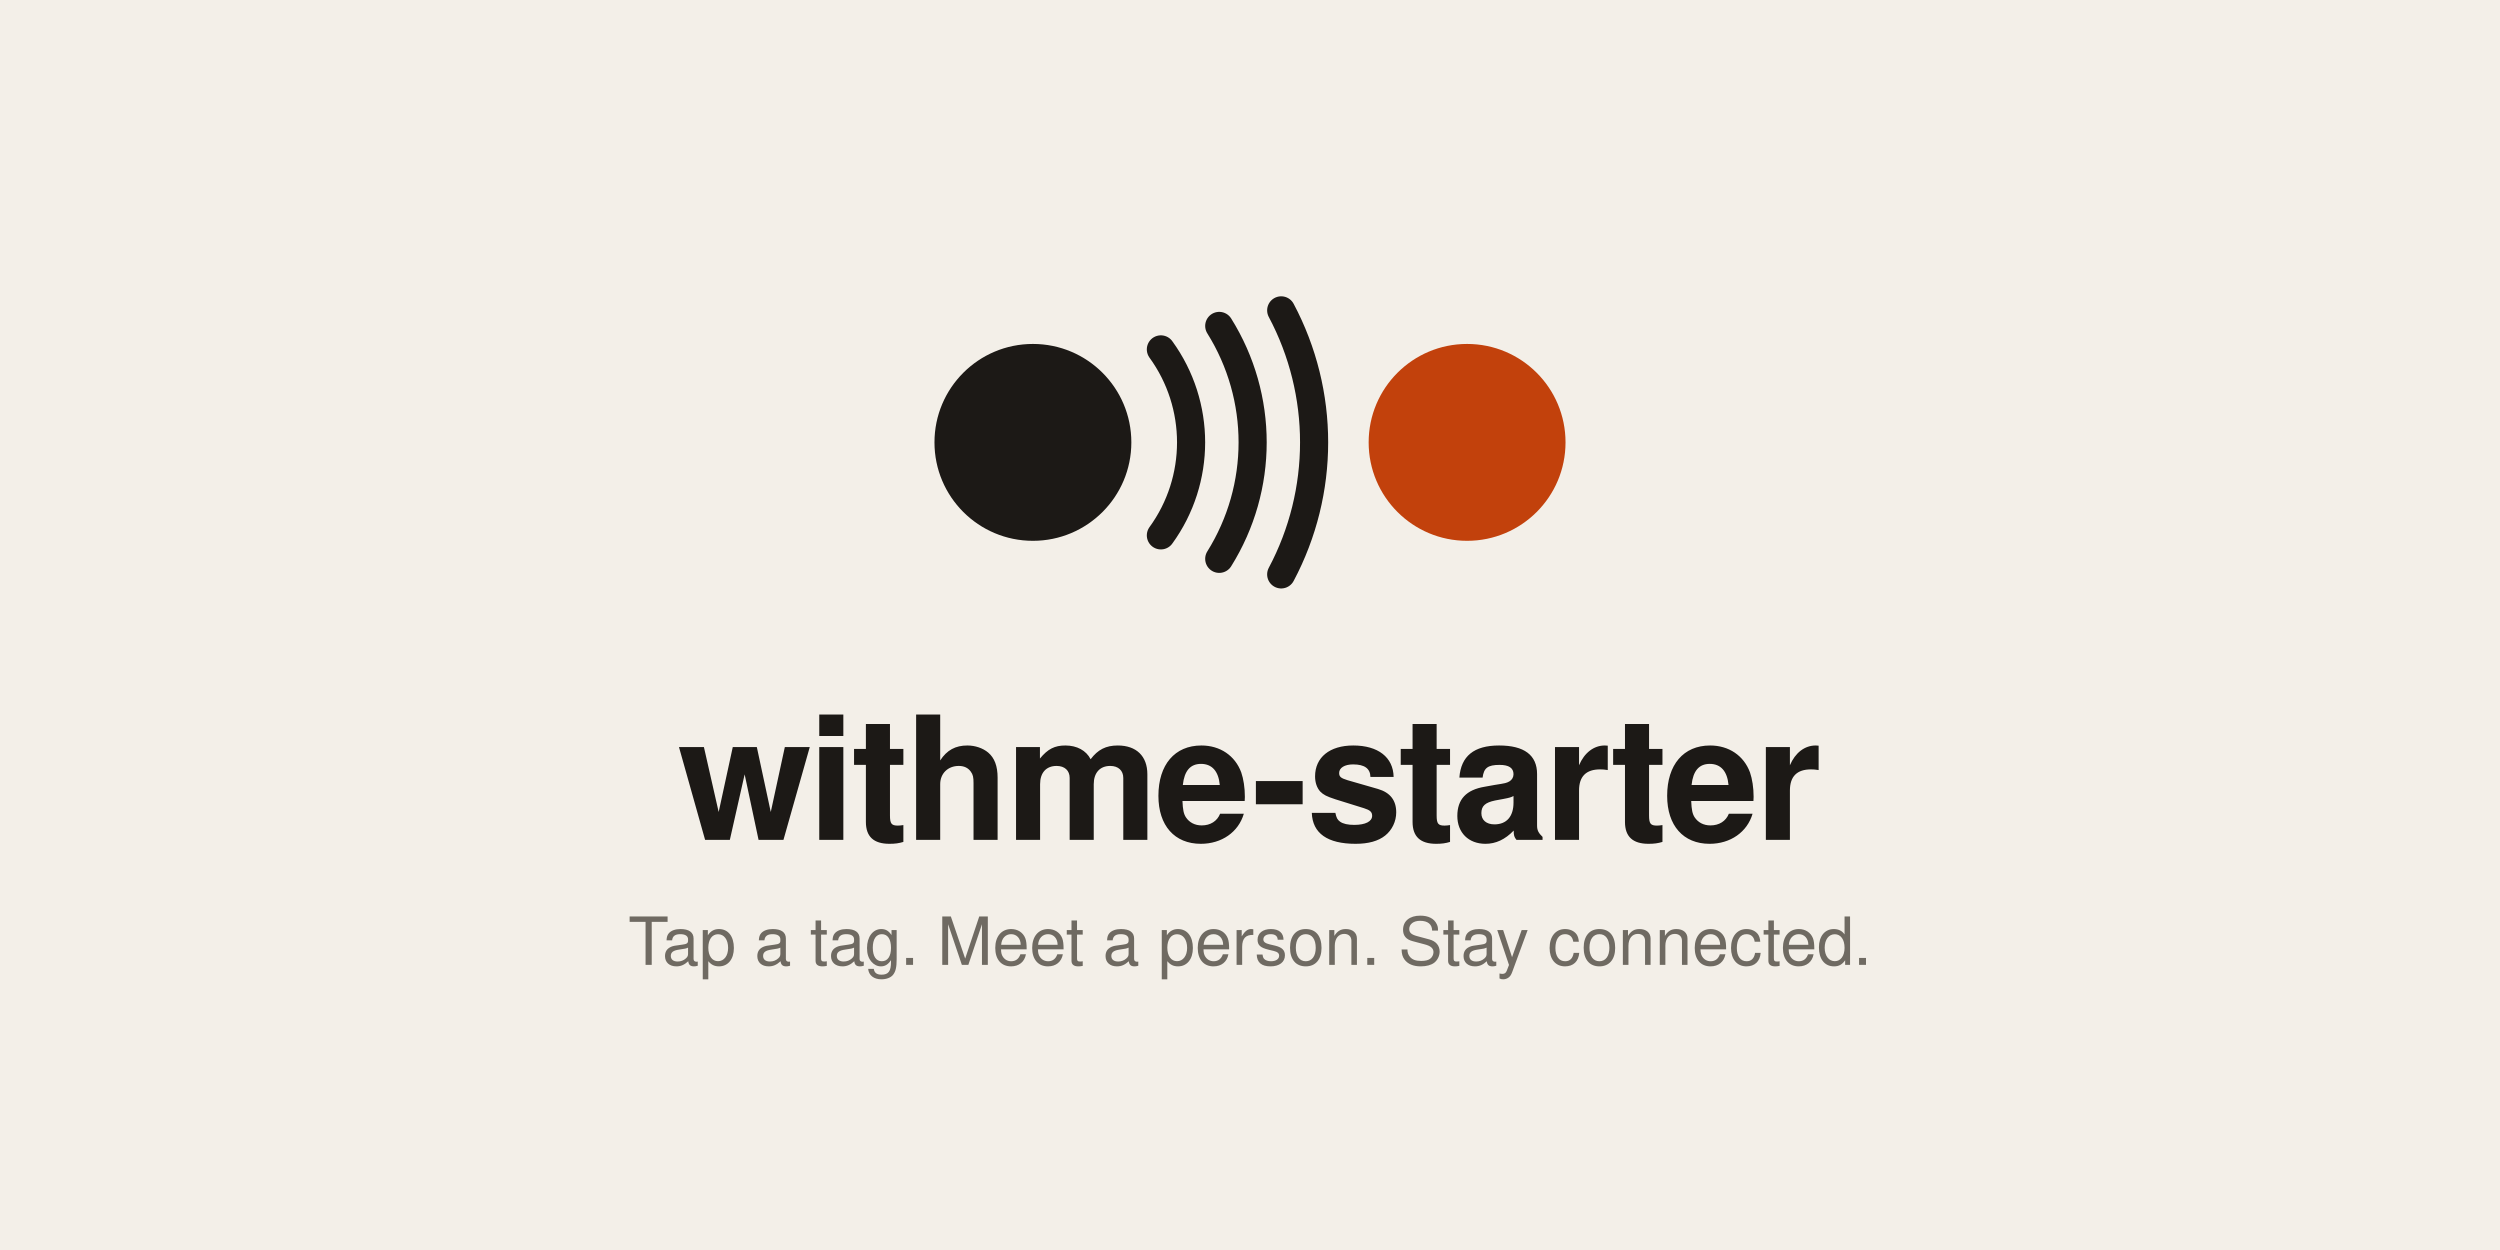
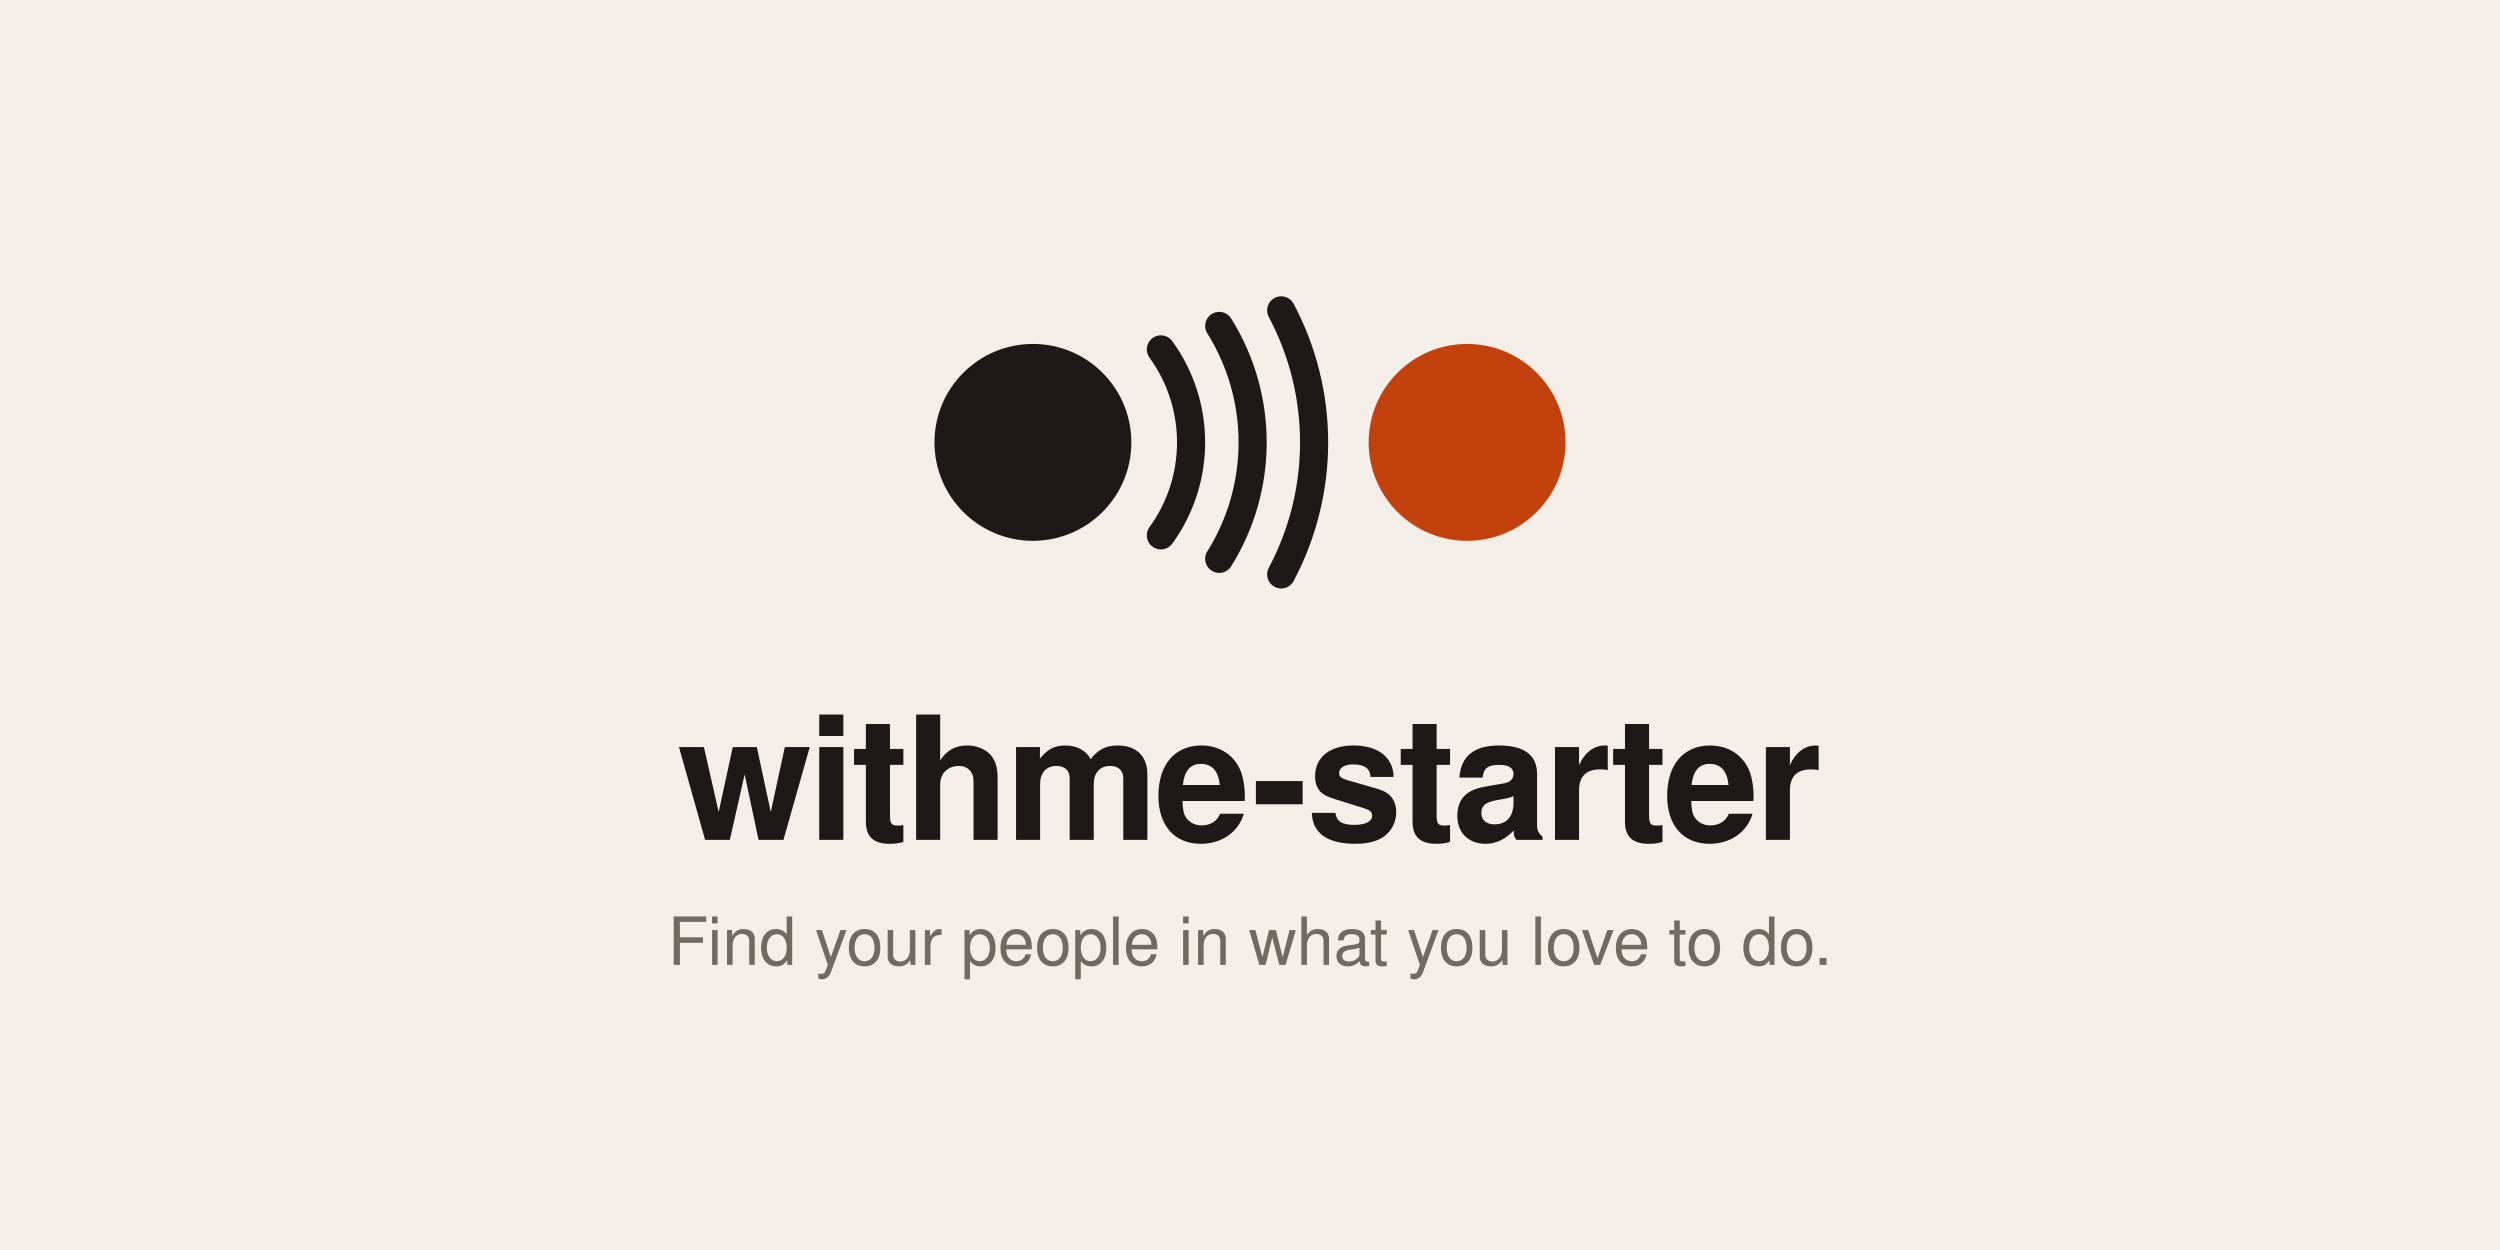
<svg xmlns="http://www.w3.org/2000/svg" width="1280" height="640" viewBox="0 0 1280 640">
  <rect width="1280" height="640" fill="#f3efe8" />
  <g transform="translate(409.6 -3.9) scale(0.45)">
    <g fill="none" stroke="#1c1916" stroke-width="32" stroke-linecap="round">
      <path d="M410.6 617.8A180 180 0 0 0 410.6 406.2" />
      <path d="M477.0 644.5A250 250 0 0 0 477.0 379.5" />
      <path d="M547.5 662.2A320 320 0 0 0 547.5 361.8" />
    </g>
    <circle cx="265" cy="512" r="112" fill="#1c1916" />
    <circle cx="759" cy="512" r="112" fill="#c2410c" />
  </g>
  <text x="640" y="430" text-anchor="middle" font-family="Helvetica Neue, Helvetica, Arial, sans-serif" font-weight="700" font-size="88" fill="#1c1916" letter-spacing="-2">withme-starter</text>
-   <text x="640" y="494" text-anchor="middle" font-family="Helvetica Neue, Helvetica, Arial, sans-serif" font-size="34" fill="#6f6a62">Tap a tag. Meet a person. Stay connected.</text>
+   <text x="640" y="494" text-anchor="middle" font-family="Helvetica Neue, Helvetica, Arial, sans-serif" font-size="34" fill="#6f6a62">Find your people in what you love to do.</text>
</svg>
